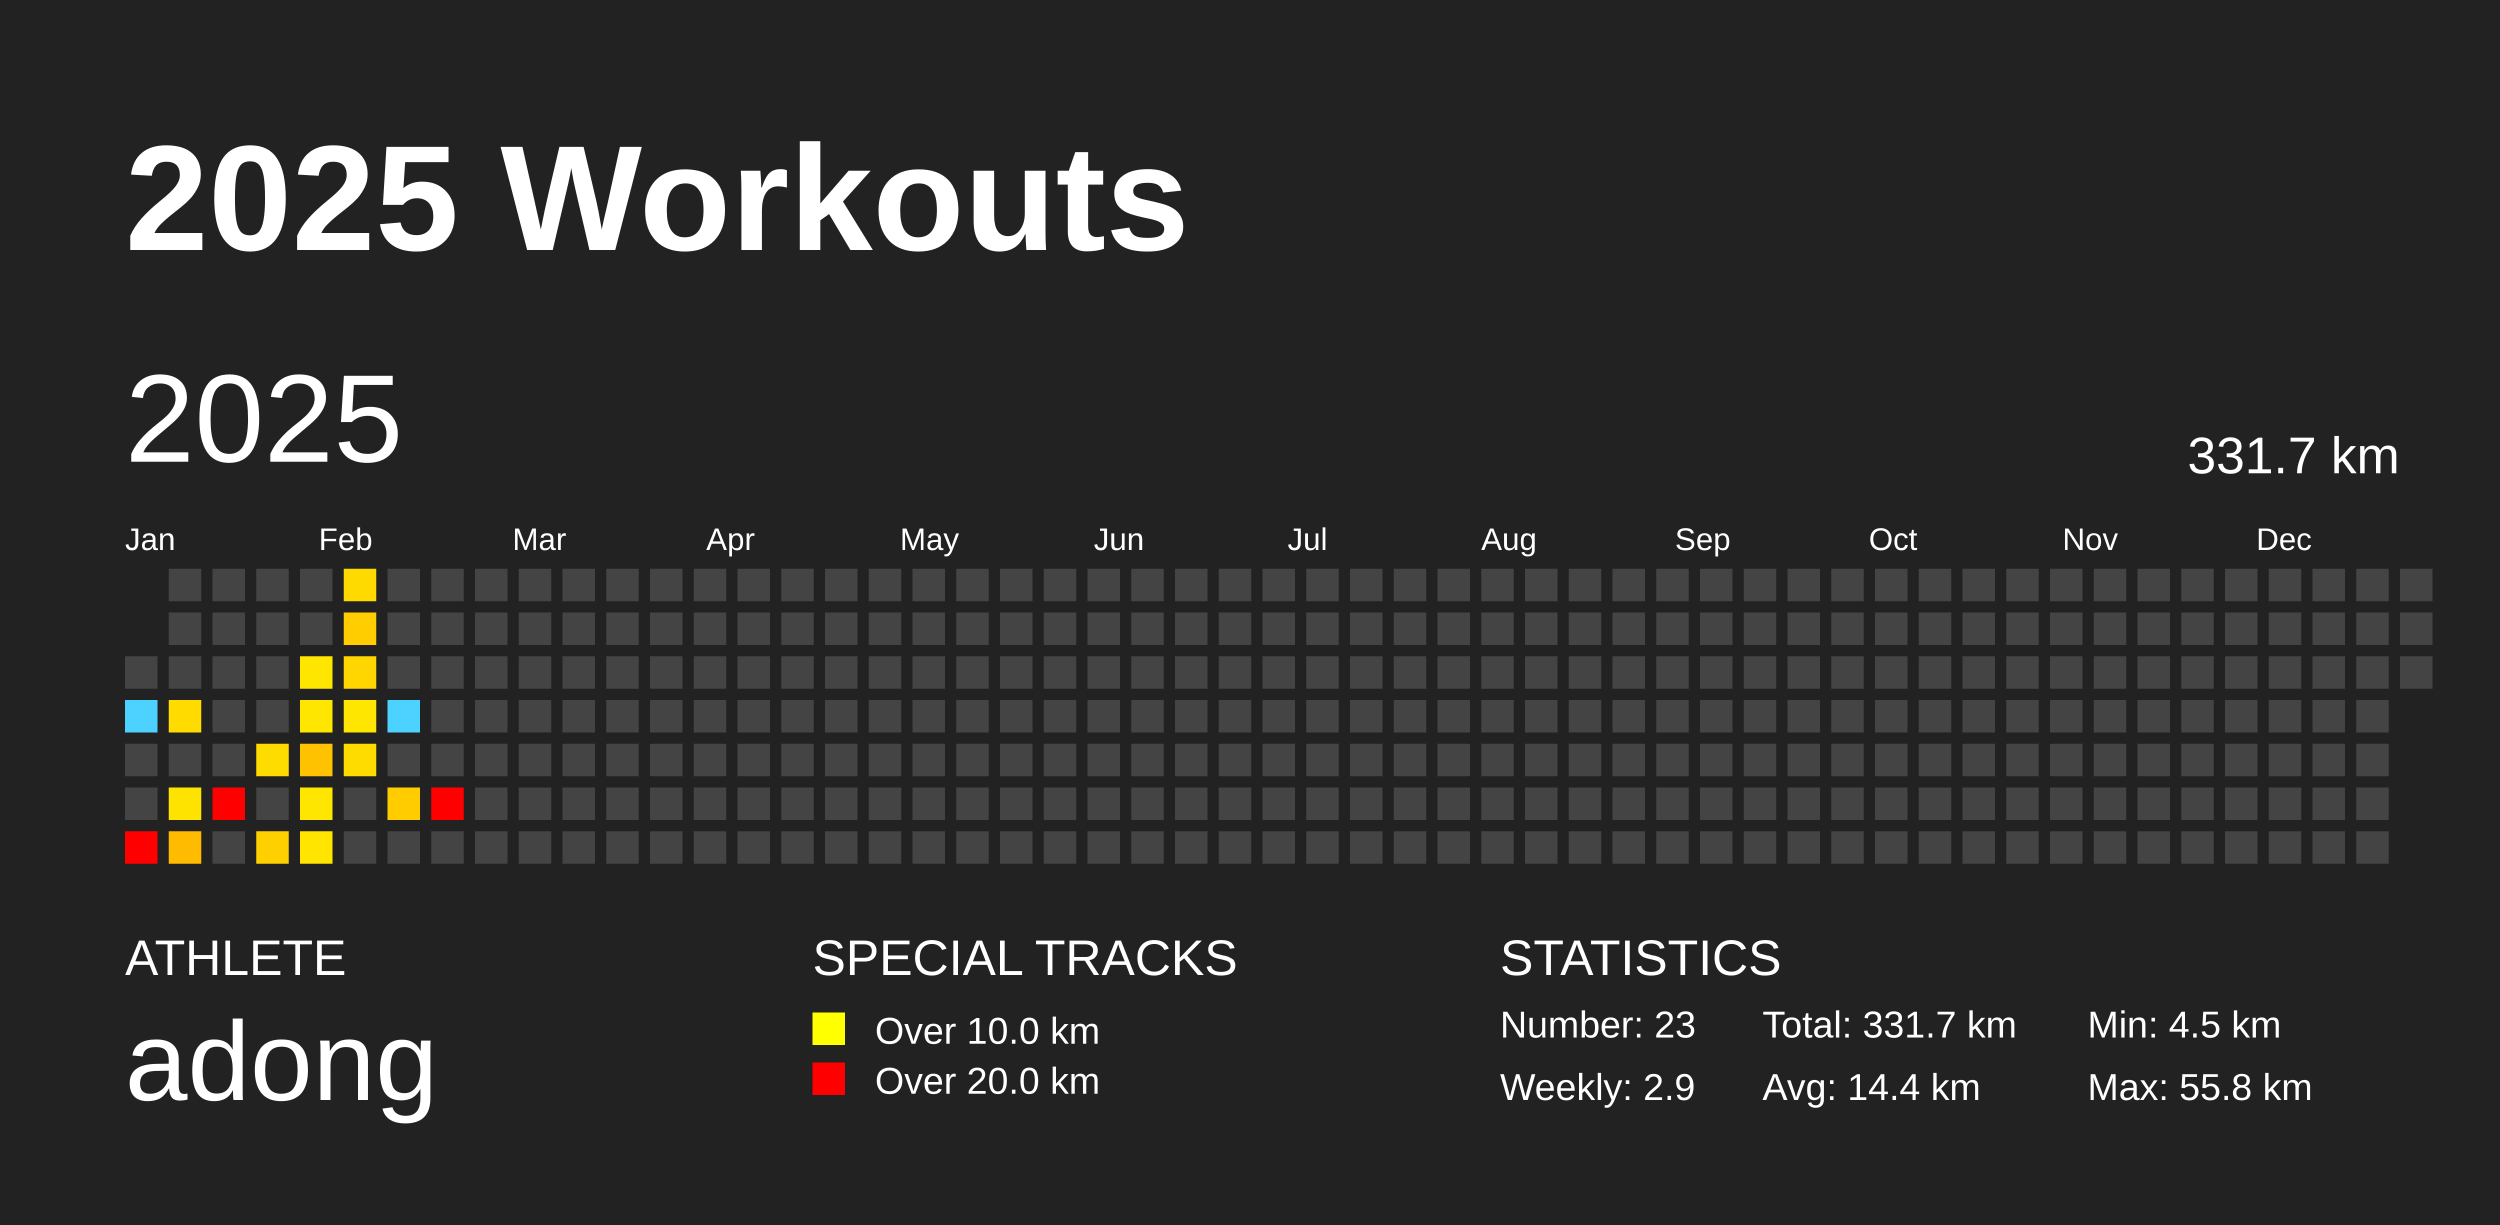
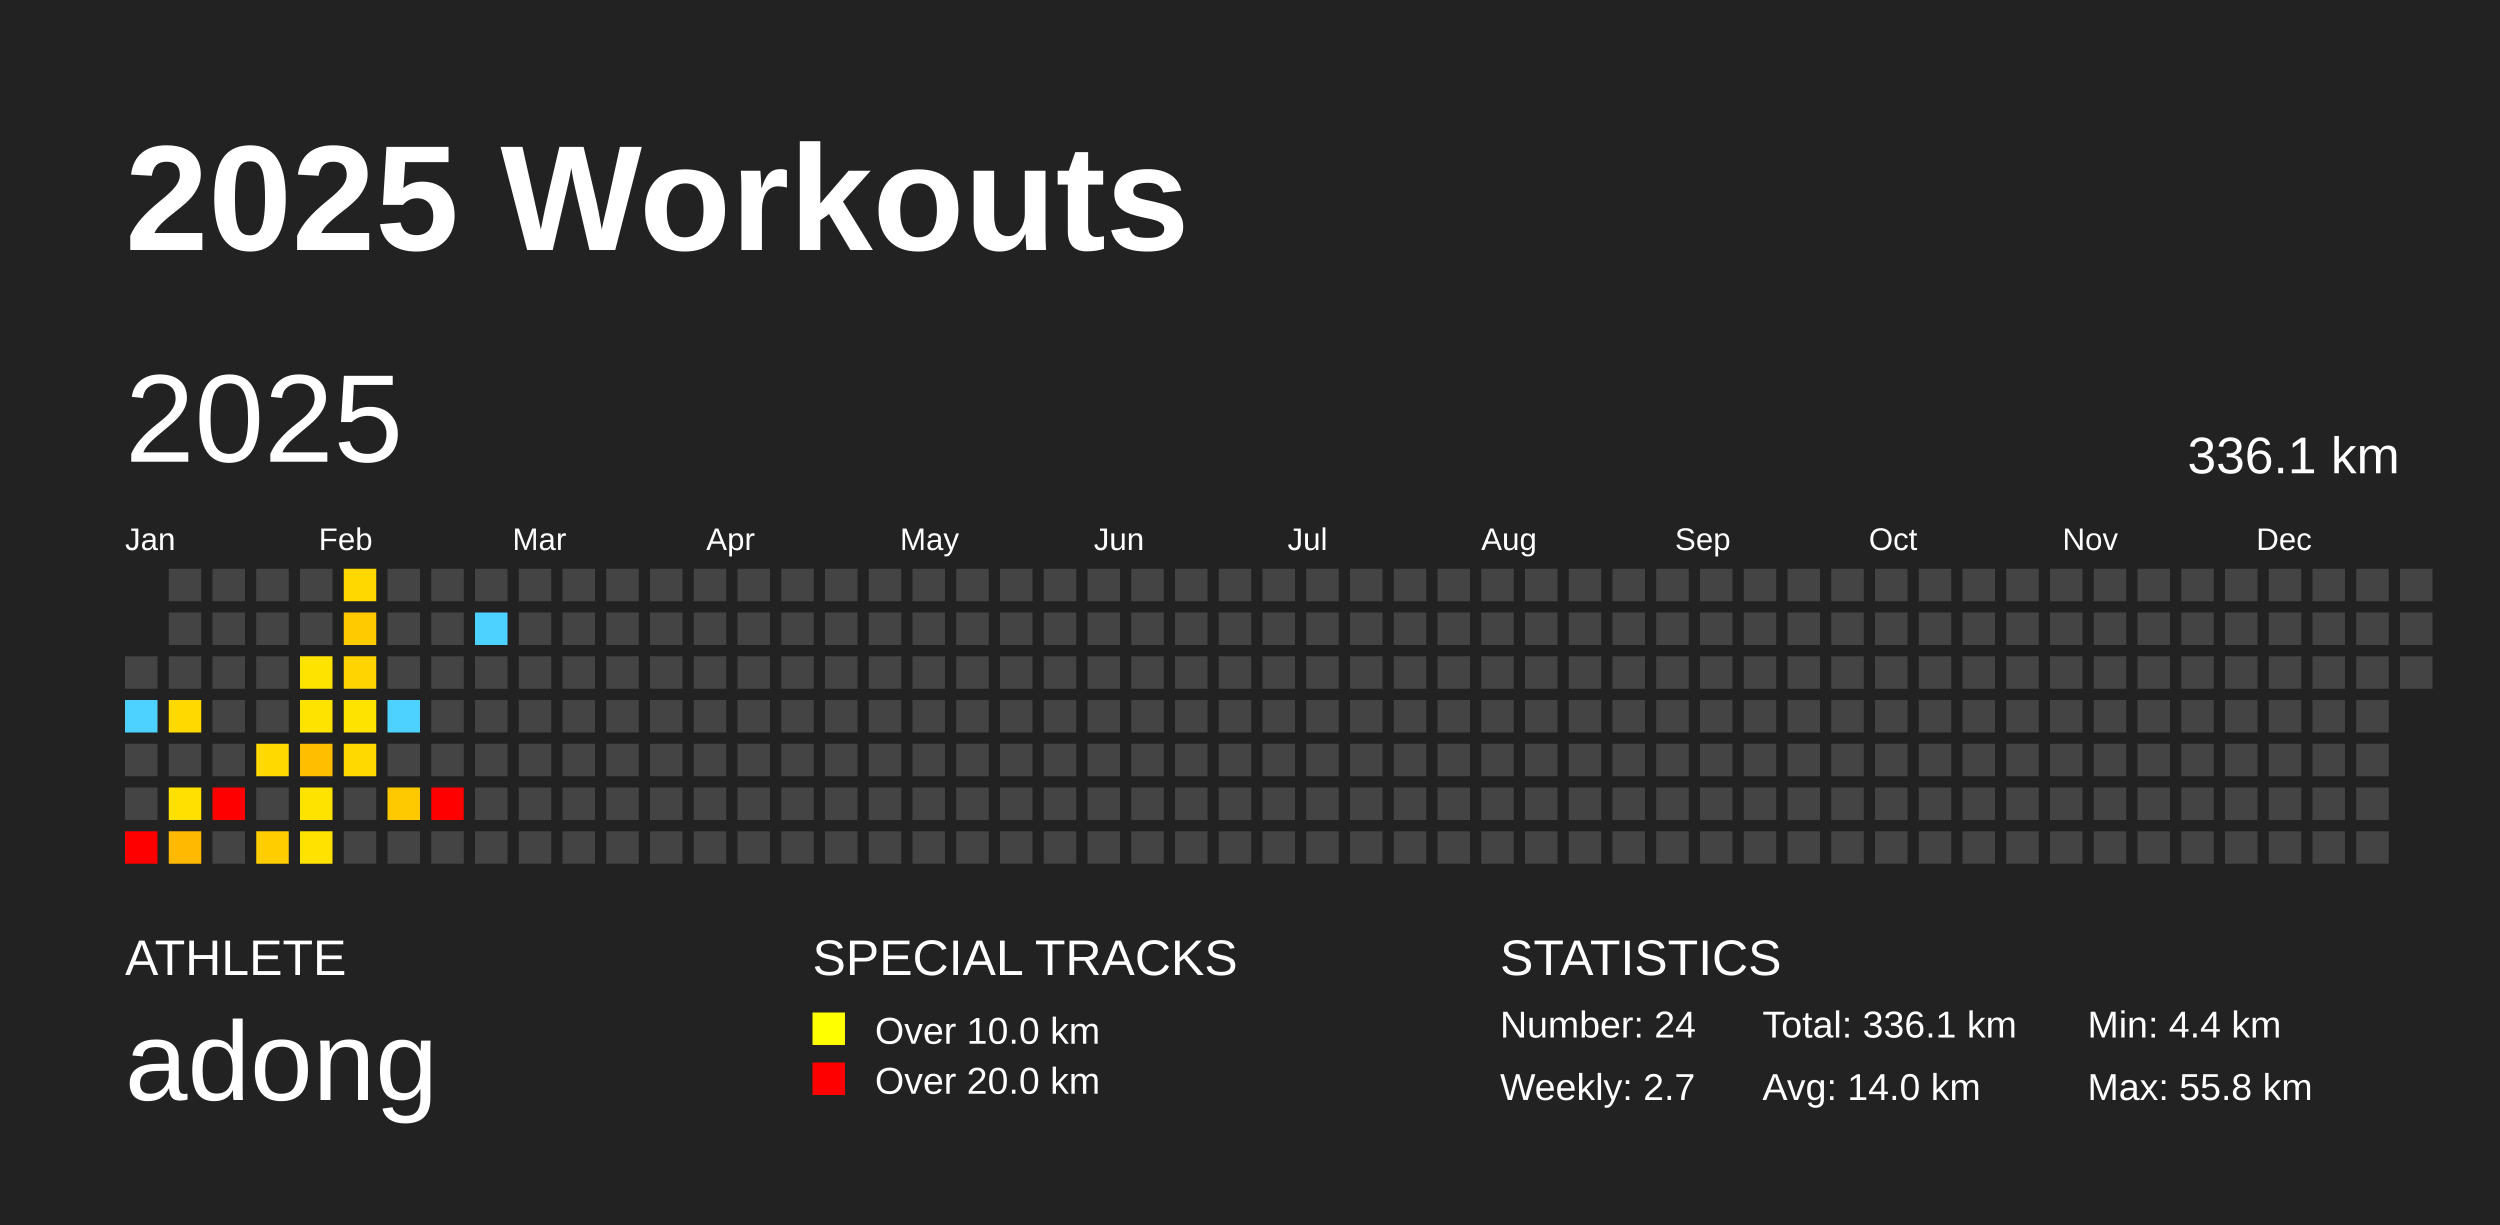
<svg xmlns="http://www.w3.org/2000/svg" baseProfile="full" height="98mm" version="1.1" viewBox="0,0,200,98" width="200mm">
  <defs />
  <rect fill="#222222" height="98" width="200" x="0" y="0" />
  <text fill="#FFFFFF" style="font-size:12px; font-family:Arial; font-weight:bold;" x="10" y="20">2025 Workouts</text>
  <text fill="#FFFFFF" style="font-size:4px; font-family:Arial" x="10" y="78">ATHLETE</text>
  <text fill="#FFFFFF" style="font-size:9px; font-family:Arial" x="10" y="88">adong</text>
  <text fill="#FFFFFF" style="font-size:4px; font-family:Arial" x="65" y="78">SPECIAL TRACKS</text>
  <rect fill="yellow" height="2.6" width="2.6" x="65" y="81" />
  <text fill="#FFFFFF" style="font-size:3px; font-family:Arial" x="70" y="83.5">Over 10.0 km</text>
  <rect fill="red" height="2.6" width="2.6" x="65" y="85" />
  <text fill="#FFFFFF" style="font-size:3px; font-family:Arial" x="70" y="87.5">Over 20.0 km</text>
  <text fill="#FFFFFF" style="font-size:4px; font-family:Arial" x="120" y="78">STATISTICS</text>
-   <text fill="#FFFFFF" style="font-size:3px; font-family:Arial" x="120" y="83">Number: 23</text>
-   <text fill="#FFFFFF" style="font-size:3px; font-family:Arial" x="120" y="88">Weekly: 2.9</text>
-   <text fill="#FFFFFF" style="font-size:3px; font-family:Arial" x="141" y="83">Total: 331.7 km</text>
-   <text fill="#FFFFFF" style="font-size:3px; font-family:Arial" x="141" y="88">Avg: 14.4 km</text>
-   <text fill="#FFFFFF" style="font-size:3px; font-family:Arial" x="167" y="83">Min: 4.5 km</text>
+   <text fill="#FFFFFF" style="font-size:3px; font-family:Arial" x="120" y="83">Number: 24</text>
+   <text fill="#FFFFFF" style="font-size:3px; font-family:Arial" x="120" y="88">Weekly: 2.7</text>
+   <text fill="#FFFFFF" style="font-size:3px; font-family:Arial" x="141" y="83">Total: 336.1 km</text>
+   <text fill="#FFFFFF" style="font-size:3px; font-family:Arial" x="141" y="88">Avg: 14.0 km</text>
+   <text fill="#FFFFFF" style="font-size:3px; font-family:Arial" x="167" y="83">Min: 4.4 km</text>
  <text fill="#FFFFFF" style="font-size:3px; font-family:Arial" x="167" y="88">Max: 55.8 km</text>
  <text dominant-baseline="hanging" fill="#FFFFFF" style="font-size:10.0px; font-family:Arial;" x="10" y="30">2025</text>
-   <text dominant-baseline="hanging" fill="#FFFFFF" style="font-size:4.125px; font-family:Arial;" x="175" y="35">331.7 km</text>
+   <text dominant-baseline="hanging" fill="#FFFFFF" style="font-size:4.125px; font-family:Arial;" x="175" y="35">336.1 km</text>
  <text fill="#FFFFFF" style="font-size:2.5px; font-family:Arial" x="10.0" y="44">Jan</text>
  <text fill="#FFFFFF" style="font-size:2.5px; font-family:Arial" x="25.5" y="44">Feb</text>
  <text fill="#FFFFFF" style="font-size:2.5px; font-family:Arial" x="41.0" y="44">Mar</text>
  <text fill="#FFFFFF" style="font-size:2.5px; font-family:Arial" x="56.5" y="44">Apr</text>
  <text fill="#FFFFFF" style="font-size:2.5px; font-family:Arial" x="72.0" y="44">May</text>
  <text fill="#FFFFFF" style="font-size:2.5px; font-family:Arial" x="87.5" y="44">Jun</text>
  <text fill="#FFFFFF" style="font-size:2.5px; font-family:Arial" x="103.0" y="44">Jul</text>
  <text fill="#FFFFFF" style="font-size:2.5px; font-family:Arial" x="118.5" y="44">Aug</text>
  <text fill="#FFFFFF" style="font-size:2.5px; font-family:Arial" x="134.0" y="44">Sep</text>
  <text fill="#FFFFFF" style="font-size:2.5px; font-family:Arial" x="149.5" y="44">Oct</text>
  <text fill="#FFFFFF" style="font-size:2.5px; font-family:Arial" x="165.0" y="44">Nov</text>
  <text fill="#FFFFFF" style="font-size:2.5px; font-family:Arial" x="180.5" y="44">Dec</text>
  <rect fill="#444444" height="2.6" width="2.6" x="10.0" y="52.5" />
  <rect fill="#4dd2ff" height="2.6" width="2.6" x="10.0" y="56.0" />
  <rect fill="#444444" height="2.6" width="2.6" x="10.0" y="59.5" />
  <rect fill="#444444" height="2.6" width="2.6" x="10.0" y="63.0" />
  <rect fill="red" height="2.6" width="2.6" x="10.0" y="66.5" />
  <rect fill="#444444" height="2.6" width="2.6" x="13.5" y="45.5" />
  <rect fill="#444444" height="2.6" width="2.6" x="13.5" y="49.0" />
  <rect fill="#444444" height="2.6" width="2.6" x="13.5" y="52.5" />
-   <rect fill="#ffdb00" height="2.6" width="2.6" x="13.5" y="56.0" />
+   <rect fill="#ffd900" height="2.6" width="2.6" x="13.5" y="56.0" />
  <rect fill="#444444" height="2.6" width="2.6" x="13.5" y="59.5" />
-   <rect fill="#ffe300" height="2.6" width="2.6" x="13.5" y="63.0" />
-   <rect fill="#ffbb00" height="2.6" width="2.6" x="13.5" y="66.5" />
+   <rect fill="#ffe000" height="2.6" width="2.6" x="13.5" y="63.0" />
+   <rect fill="#ffb900" height="2.6" width="2.6" x="13.5" y="66.5" />
  <rect fill="#444444" height="2.6" width="2.6" x="17.0" y="45.5" />
  <rect fill="#444444" height="2.6" width="2.6" x="17.0" y="49.0" />
  <rect fill="#444444" height="2.6" width="2.6" x="17.0" y="52.5" />
  <rect fill="#444444" height="2.6" width="2.6" x="17.0" y="56.0" />
  <rect fill="#444444" height="2.6" width="2.6" x="17.0" y="59.5" />
  <rect fill="red" height="2.6" width="2.6" x="17.0" y="63.0" />
  <rect fill="#444444" height="2.6" width="2.6" x="17.0" y="66.5" />
  <rect fill="#444444" height="2.6" width="2.6" x="20.5" y="45.5" />
  <rect fill="#444444" height="2.6" width="2.6" x="20.5" y="49.0" />
  <rect fill="#444444" height="2.6" width="2.6" x="20.5" y="52.5" />
  <rect fill="#444444" height="2.6" width="2.6" x="20.5" y="56.0" />
-   <rect fill="#ffdc00" height="2.6" width="2.6" x="20.5" y="59.5" />
+   <rect fill="#ffd900" height="2.6" width="2.6" x="20.5" y="59.5" />
  <rect fill="#444444" height="2.6" width="2.6" x="20.5" y="63.0" />
-   <rect fill="#ffd000" height="2.6" width="2.6" x="20.5" y="66.5" />
+   <rect fill="#ffcd00" height="2.6" width="2.6" x="20.5" y="66.5" />
  <rect fill="#444444" height="2.6" width="2.6" x="24.0" y="45.5" />
  <rect fill="#444444" height="2.6" width="2.6" x="24.0" y="49.0" />
-   <rect fill="#ffe600" height="2.6" width="2.6" x="24.0" y="52.5" />
-   <rect fill="#ffe600" height="2.6" width="2.6" x="24.0" y="56.0" />
-   <rect fill="#ffc200" height="2.6" width="2.6" x="24.0" y="59.5" />
-   <rect fill="#ffe600" height="2.6" width="2.6" x="24.0" y="63.0" />
-   <rect fill="#ffe500" height="2.6" width="2.6" x="24.0" y="66.5" />
-   <rect fill="#ffda00" height="2.6" width="2.6" x="27.5" y="45.5" />
-   <rect fill="#ffcd00" height="2.6" width="2.6" x="27.5" y="49.0" />
-   <rect fill="#ffd600" height="2.6" width="2.6" x="27.5" y="52.5" />
-   <rect fill="#ffe600" height="2.6" width="2.6" x="27.5" y="56.0" />
-   <rect fill="#ffdc00" height="2.6" width="2.6" x="27.5" y="59.5" />
+   <rect fill="#ffe300" height="2.6" width="2.6" x="24.0" y="52.5" />
+   <rect fill="#ffe300" height="2.6" width="2.6" x="24.0" y="56.0" />
+   <rect fill="#ffbf00" height="2.6" width="2.6" x="24.0" y="59.5" />
+   <rect fill="#ffe300" height="2.6" width="2.6" x="24.0" y="63.0" />
+   <rect fill="#ffe200" height="2.6" width="2.6" x="24.0" y="66.5" />
+   <rect fill="#ffd800" height="2.6" width="2.6" x="27.5" y="45.5" />
+   <rect fill="#ffca00" height="2.6" width="2.6" x="27.5" y="49.0" />
+   <rect fill="#ffd400" height="2.6" width="2.6" x="27.5" y="52.5" />
+   <rect fill="#ffe300" height="2.6" width="2.6" x="27.5" y="56.0" />
+   <rect fill="#ffd900" height="2.6" width="2.6" x="27.5" y="59.5" />
  <rect fill="#444444" height="2.6" width="2.6" x="27.5" y="63.0" />
  <rect fill="#444444" height="2.6" width="2.6" x="27.5" y="66.5" />
  <rect fill="#444444" height="2.6" width="2.6" x="31.0" y="45.5" />
  <rect fill="#444444" height="2.6" width="2.6" x="31.0" y="49.0" />
  <rect fill="#444444" height="2.6" width="2.6" x="31.0" y="52.5" />
  <rect fill="#4dd2ff" height="2.6" width="2.6" x="31.0" y="56.0" />
  <rect fill="#444444" height="2.6" width="2.6" x="31.0" y="59.5" />
-   <rect fill="#ffcc00" height="2.6" width="2.6" x="31.0" y="63.0" />
+   <rect fill="#ffc900" height="2.6" width="2.6" x="31.0" y="63.0" />
  <rect fill="#444444" height="2.6" width="2.6" x="31.0" y="66.5" />
  <rect fill="#444444" height="2.6" width="2.6" x="34.5" y="45.5" />
  <rect fill="#444444" height="2.6" width="2.6" x="34.5" y="49.0" />
  <rect fill="#444444" height="2.6" width="2.6" x="34.5" y="52.5" />
  <rect fill="#444444" height="2.6" width="2.6" x="34.5" y="56.0" />
  <rect fill="#444444" height="2.6" width="2.6" x="34.5" y="59.5" />
  <rect fill="red" height="2.6" width="2.6" x="34.5" y="63.0" />
  <rect fill="#444444" height="2.6" width="2.6" x="34.5" y="66.5" />
  <rect fill="#444444" height="2.6" width="2.6" x="38.0" y="45.5" />
-   <rect fill="#444444" height="2.6" width="2.6" x="38.0" y="49.0" />
+   <rect fill="#4dd2ff" height="2.6" width="2.6" x="38.0" y="49.0" />
  <rect fill="#444444" height="2.6" width="2.6" x="38.0" y="52.5" />
  <rect fill="#444444" height="2.6" width="2.6" x="38.0" y="56.0" />
  <rect fill="#444444" height="2.6" width="2.6" x="38.0" y="59.5" />
  <rect fill="#444444" height="2.6" width="2.6" x="38.0" y="63.0" />
  <rect fill="#444444" height="2.6" width="2.6" x="38.0" y="66.5" />
  <rect fill="#444444" height="2.6" width="2.6" x="41.5" y="45.5" />
  <rect fill="#444444" height="2.6" width="2.6" x="41.5" y="49.0" />
  <rect fill="#444444" height="2.6" width="2.6" x="41.5" y="52.5" />
  <rect fill="#444444" height="2.6" width="2.6" x="41.5" y="56.0" />
  <rect fill="#444444" height="2.6" width="2.6" x="41.5" y="59.5" />
  <rect fill="#444444" height="2.6" width="2.6" x="41.5" y="63.0" />
  <rect fill="#444444" height="2.6" width="2.6" x="41.5" y="66.5" />
  <rect fill="#444444" height="2.6" width="2.6" x="45.0" y="45.5" />
  <rect fill="#444444" height="2.6" width="2.6" x="45.0" y="49.0" />
  <rect fill="#444444" height="2.6" width="2.6" x="45.0" y="52.5" />
  <rect fill="#444444" height="2.6" width="2.6" x="45.0" y="56.0" />
  <rect fill="#444444" height="2.6" width="2.6" x="45.0" y="59.5" />
  <rect fill="#444444" height="2.6" width="2.6" x="45.0" y="63.0" />
  <rect fill="#444444" height="2.6" width="2.6" x="45.0" y="66.5" />
  <rect fill="#444444" height="2.6" width="2.6" x="48.5" y="45.5" />
  <rect fill="#444444" height="2.6" width="2.6" x="48.5" y="49.0" />
  <rect fill="#444444" height="2.6" width="2.6" x="48.5" y="52.5" />
  <rect fill="#444444" height="2.6" width="2.6" x="48.5" y="56.0" />
  <rect fill="#444444" height="2.6" width="2.6" x="48.5" y="59.5" />
  <rect fill="#444444" height="2.6" width="2.6" x="48.5" y="63.0" />
  <rect fill="#444444" height="2.6" width="2.6" x="48.5" y="66.5" />
  <rect fill="#444444" height="2.6" width="2.6" x="52.0" y="45.5" />
  <rect fill="#444444" height="2.6" width="2.6" x="52.0" y="49.0" />
  <rect fill="#444444" height="2.6" width="2.6" x="52.0" y="52.5" />
  <rect fill="#444444" height="2.6" width="2.6" x="52.0" y="56.0" />
  <rect fill="#444444" height="2.6" width="2.6" x="52.0" y="59.5" />
  <rect fill="#444444" height="2.6" width="2.6" x="52.0" y="63.0" />
  <rect fill="#444444" height="2.6" width="2.6" x="52.0" y="66.5" />
  <rect fill="#444444" height="2.6" width="2.6" x="55.5" y="45.5" />
  <rect fill="#444444" height="2.6" width="2.6" x="55.5" y="49.0" />
  <rect fill="#444444" height="2.6" width="2.6" x="55.5" y="52.5" />
  <rect fill="#444444" height="2.6" width="2.6" x="55.5" y="56.0" />
  <rect fill="#444444" height="2.6" width="2.6" x="55.5" y="59.5" />
  <rect fill="#444444" height="2.6" width="2.6" x="55.5" y="63.0" />
  <rect fill="#444444" height="2.6" width="2.6" x="55.5" y="66.5" />
  <rect fill="#444444" height="2.6" width="2.6" x="59.0" y="45.5" />
  <rect fill="#444444" height="2.6" width="2.6" x="59.0" y="49.0" />
  <rect fill="#444444" height="2.6" width="2.6" x="59.0" y="52.5" />
  <rect fill="#444444" height="2.6" width="2.6" x="59.0" y="56.0" />
  <rect fill="#444444" height="2.6" width="2.6" x="59.0" y="59.5" />
  <rect fill="#444444" height="2.6" width="2.6" x="59.0" y="63.0" />
  <rect fill="#444444" height="2.6" width="2.6" x="59.0" y="66.5" />
  <rect fill="#444444" height="2.6" width="2.6" x="62.5" y="45.5" />
  <rect fill="#444444" height="2.6" width="2.6" x="62.5" y="49.0" />
  <rect fill="#444444" height="2.6" width="2.6" x="62.5" y="52.5" />
  <rect fill="#444444" height="2.6" width="2.6" x="62.5" y="56.0" />
  <rect fill="#444444" height="2.6" width="2.6" x="62.5" y="59.5" />
  <rect fill="#444444" height="2.6" width="2.6" x="62.5" y="63.0" />
  <rect fill="#444444" height="2.6" width="2.6" x="62.5" y="66.5" />
  <rect fill="#444444" height="2.6" width="2.6" x="66.0" y="45.5" />
  <rect fill="#444444" height="2.6" width="2.6" x="66.0" y="49.0" />
  <rect fill="#444444" height="2.6" width="2.6" x="66.0" y="52.5" />
  <rect fill="#444444" height="2.6" width="2.6" x="66.0" y="56.0" />
  <rect fill="#444444" height="2.6" width="2.6" x="66.0" y="59.5" />
  <rect fill="#444444" height="2.6" width="2.6" x="66.0" y="63.0" />
  <rect fill="#444444" height="2.6" width="2.6" x="66.0" y="66.5" />
  <rect fill="#444444" height="2.6" width="2.6" x="69.5" y="45.5" />
  <rect fill="#444444" height="2.6" width="2.6" x="69.5" y="49.0" />
  <rect fill="#444444" height="2.6" width="2.6" x="69.5" y="52.5" />
  <rect fill="#444444" height="2.6" width="2.6" x="69.5" y="56.0" />
  <rect fill="#444444" height="2.6" width="2.6" x="69.5" y="59.5" />
  <rect fill="#444444" height="2.6" width="2.6" x="69.5" y="63.0" />
  <rect fill="#444444" height="2.6" width="2.6" x="69.5" y="66.5" />
  <rect fill="#444444" height="2.6" width="2.6" x="73.0" y="45.5" />
  <rect fill="#444444" height="2.6" width="2.6" x="73.0" y="49.0" />
  <rect fill="#444444" height="2.6" width="2.6" x="73.0" y="52.5" />
  <rect fill="#444444" height="2.6" width="2.6" x="73.0" y="56.0" />
  <rect fill="#444444" height="2.6" width="2.6" x="73.0" y="59.5" />
  <rect fill="#444444" height="2.6" width="2.6" x="73.0" y="63.0" />
  <rect fill="#444444" height="2.6" width="2.6" x="73.0" y="66.5" />
  <rect fill="#444444" height="2.6" width="2.6" x="76.5" y="45.5" />
  <rect fill="#444444" height="2.6" width="2.6" x="76.5" y="49.0" />
  <rect fill="#444444" height="2.6" width="2.6" x="76.5" y="52.5" />
  <rect fill="#444444" height="2.6" width="2.6" x="76.5" y="56.0" />
  <rect fill="#444444" height="2.6" width="2.6" x="76.5" y="59.5" />
  <rect fill="#444444" height="2.6" width="2.6" x="76.5" y="63.0" />
  <rect fill="#444444" height="2.6" width="2.6" x="76.5" y="66.5" />
  <rect fill="#444444" height="2.6" width="2.6" x="80.0" y="45.5" />
  <rect fill="#444444" height="2.6" width="2.6" x="80.0" y="49.0" />
  <rect fill="#444444" height="2.6" width="2.6" x="80.0" y="52.5" />
  <rect fill="#444444" height="2.6" width="2.6" x="80.0" y="56.0" />
  <rect fill="#444444" height="2.6" width="2.6" x="80.0" y="59.5" />
  <rect fill="#444444" height="2.6" width="2.6" x="80.0" y="63.0" />
  <rect fill="#444444" height="2.6" width="2.6" x="80.0" y="66.5" />
  <rect fill="#444444" height="2.6" width="2.6" x="83.5" y="45.5" />
  <rect fill="#444444" height="2.6" width="2.6" x="83.5" y="49.0" />
  <rect fill="#444444" height="2.6" width="2.6" x="83.5" y="52.5" />
  <rect fill="#444444" height="2.6" width="2.6" x="83.5" y="56.0" />
  <rect fill="#444444" height="2.6" width="2.6" x="83.5" y="59.5" />
  <rect fill="#444444" height="2.6" width="2.6" x="83.5" y="63.0" />
  <rect fill="#444444" height="2.6" width="2.6" x="83.5" y="66.5" />
  <rect fill="#444444" height="2.6" width="2.6" x="87.0" y="45.5" />
  <rect fill="#444444" height="2.6" width="2.6" x="87.0" y="49.0" />
  <rect fill="#444444" height="2.6" width="2.6" x="87.0" y="52.5" />
  <rect fill="#444444" height="2.6" width="2.6" x="87.0" y="56.0" />
  <rect fill="#444444" height="2.6" width="2.6" x="87.0" y="59.5" />
  <rect fill="#444444" height="2.6" width="2.6" x="87.0" y="63.0" />
  <rect fill="#444444" height="2.6" width="2.6" x="87.0" y="66.5" />
  <rect fill="#444444" height="2.6" width="2.6" x="90.5" y="45.5" />
  <rect fill="#444444" height="2.6" width="2.6" x="90.5" y="49.0" />
  <rect fill="#444444" height="2.6" width="2.6" x="90.5" y="52.5" />
  <rect fill="#444444" height="2.6" width="2.6" x="90.5" y="56.0" />
  <rect fill="#444444" height="2.6" width="2.6" x="90.5" y="59.5" />
  <rect fill="#444444" height="2.6" width="2.6" x="90.5" y="63.0" />
  <rect fill="#444444" height="2.6" width="2.6" x="90.5" y="66.5" />
  <rect fill="#444444" height="2.6" width="2.6" x="94.0" y="45.5" />
  <rect fill="#444444" height="2.6" width="2.6" x="94.0" y="49.0" />
  <rect fill="#444444" height="2.6" width="2.6" x="94.0" y="52.5" />
  <rect fill="#444444" height="2.6" width="2.6" x="94.0" y="56.0" />
  <rect fill="#444444" height="2.6" width="2.6" x="94.0" y="59.5" />
  <rect fill="#444444" height="2.6" width="2.6" x="94.0" y="63.0" />
  <rect fill="#444444" height="2.6" width="2.6" x="94.0" y="66.5" />
  <rect fill="#444444" height="2.6" width="2.6" x="97.5" y="45.5" />
  <rect fill="#444444" height="2.6" width="2.6" x="97.5" y="49.0" />
  <rect fill="#444444" height="2.6" width="2.6" x="97.5" y="52.5" />
  <rect fill="#444444" height="2.6" width="2.6" x="97.5" y="56.0" />
  <rect fill="#444444" height="2.6" width="2.6" x="97.5" y="59.5" />
  <rect fill="#444444" height="2.6" width="2.6" x="97.5" y="63.0" />
  <rect fill="#444444" height="2.6" width="2.6" x="97.5" y="66.5" />
  <rect fill="#444444" height="2.6" width="2.6" x="101.0" y="45.5" />
  <rect fill="#444444" height="2.6" width="2.6" x="101.0" y="49.0" />
  <rect fill="#444444" height="2.6" width="2.6" x="101.0" y="52.5" />
  <rect fill="#444444" height="2.6" width="2.6" x="101.0" y="56.0" />
  <rect fill="#444444" height="2.6" width="2.6" x="101.0" y="59.5" />
  <rect fill="#444444" height="2.6" width="2.6" x="101.0" y="63.0" />
  <rect fill="#444444" height="2.6" width="2.6" x="101.0" y="66.5" />
  <rect fill="#444444" height="2.6" width="2.6" x="104.5" y="45.5" />
  <rect fill="#444444" height="2.6" width="2.6" x="104.5" y="49.0" />
  <rect fill="#444444" height="2.6" width="2.6" x="104.5" y="52.5" />
  <rect fill="#444444" height="2.6" width="2.6" x="104.5" y="56.0" />
  <rect fill="#444444" height="2.6" width="2.6" x="104.5" y="59.5" />
  <rect fill="#444444" height="2.6" width="2.6" x="104.5" y="63.0" />
  <rect fill="#444444" height="2.6" width="2.6" x="104.5" y="66.5" />
  <rect fill="#444444" height="2.6" width="2.6" x="108.0" y="45.5" />
  <rect fill="#444444" height="2.6" width="2.6" x="108.0" y="49.0" />
  <rect fill="#444444" height="2.6" width="2.6" x="108.0" y="52.5" />
  <rect fill="#444444" height="2.6" width="2.6" x="108.0" y="56.0" />
  <rect fill="#444444" height="2.6" width="2.6" x="108.0" y="59.5" />
  <rect fill="#444444" height="2.6" width="2.6" x="108.0" y="63.0" />
  <rect fill="#444444" height="2.6" width="2.6" x="108.0" y="66.5" />
  <rect fill="#444444" height="2.6" width="2.6" x="111.5" y="45.5" />
  <rect fill="#444444" height="2.6" width="2.6" x="111.5" y="49.0" />
  <rect fill="#444444" height="2.6" width="2.6" x="111.5" y="52.5" />
  <rect fill="#444444" height="2.6" width="2.6" x="111.5" y="56.0" />
  <rect fill="#444444" height="2.6" width="2.6" x="111.5" y="59.5" />
  <rect fill="#444444" height="2.6" width="2.6" x="111.5" y="63.0" />
  <rect fill="#444444" height="2.6" width="2.6" x="111.5" y="66.5" />
  <rect fill="#444444" height="2.6" width="2.6" x="115.0" y="45.5" />
  <rect fill="#444444" height="2.6" width="2.6" x="115.0" y="49.0" />
  <rect fill="#444444" height="2.6" width="2.6" x="115.0" y="52.5" />
  <rect fill="#444444" height="2.6" width="2.6" x="115.0" y="56.0" />
  <rect fill="#444444" height="2.6" width="2.6" x="115.0" y="59.5" />
  <rect fill="#444444" height="2.6" width="2.6" x="115.0" y="63.0" />
  <rect fill="#444444" height="2.6" width="2.6" x="115.0" y="66.5" />
  <rect fill="#444444" height="2.6" width="2.6" x="118.5" y="45.5" />
  <rect fill="#444444" height="2.6" width="2.6" x="118.5" y="49.0" />
  <rect fill="#444444" height="2.6" width="2.6" x="118.5" y="52.5" />
  <rect fill="#444444" height="2.6" width="2.6" x="118.5" y="56.0" />
  <rect fill="#444444" height="2.6" width="2.6" x="118.5" y="59.5" />
  <rect fill="#444444" height="2.6" width="2.6" x="118.5" y="63.0" />
  <rect fill="#444444" height="2.6" width="2.6" x="118.5" y="66.5" />
  <rect fill="#444444" height="2.6" width="2.6" x="122.0" y="45.5" />
  <rect fill="#444444" height="2.6" width="2.6" x="122.0" y="49.0" />
  <rect fill="#444444" height="2.6" width="2.6" x="122.0" y="52.5" />
  <rect fill="#444444" height="2.6" width="2.6" x="122.0" y="56.0" />
  <rect fill="#444444" height="2.6" width="2.6" x="122.0" y="59.5" />
  <rect fill="#444444" height="2.6" width="2.6" x="122.0" y="63.0" />
  <rect fill="#444444" height="2.6" width="2.6" x="122.0" y="66.5" />
  <rect fill="#444444" height="2.6" width="2.6" x="125.5" y="45.5" />
  <rect fill="#444444" height="2.6" width="2.6" x="125.5" y="49.0" />
  <rect fill="#444444" height="2.6" width="2.6" x="125.5" y="52.5" />
  <rect fill="#444444" height="2.6" width="2.6" x="125.5" y="56.0" />
  <rect fill="#444444" height="2.6" width="2.6" x="125.5" y="59.5" />
  <rect fill="#444444" height="2.6" width="2.6" x="125.5" y="63.0" />
  <rect fill="#444444" height="2.6" width="2.6" x="125.5" y="66.5" />
  <rect fill="#444444" height="2.6" width="2.6" x="129.0" y="45.5" />
  <rect fill="#444444" height="2.6" width="2.6" x="129.0" y="49.0" />
  <rect fill="#444444" height="2.6" width="2.6" x="129.0" y="52.5" />
  <rect fill="#444444" height="2.6" width="2.6" x="129.0" y="56.0" />
  <rect fill="#444444" height="2.6" width="2.6" x="129.0" y="59.5" />
  <rect fill="#444444" height="2.6" width="2.6" x="129.0" y="63.0" />
  <rect fill="#444444" height="2.6" width="2.6" x="129.0" y="66.5" />
  <rect fill="#444444" height="2.6" width="2.6" x="132.5" y="45.5" />
  <rect fill="#444444" height="2.6" width="2.6" x="132.5" y="49.0" />
  <rect fill="#444444" height="2.6" width="2.6" x="132.5" y="52.5" />
  <rect fill="#444444" height="2.6" width="2.6" x="132.5" y="56.0" />
  <rect fill="#444444" height="2.6" width="2.6" x="132.5" y="59.5" />
  <rect fill="#444444" height="2.6" width="2.6" x="132.5" y="63.0" />
  <rect fill="#444444" height="2.6" width="2.6" x="132.5" y="66.5" />
  <rect fill="#444444" height="2.6" width="2.6" x="136.0" y="45.5" />
  <rect fill="#444444" height="2.6" width="2.6" x="136.0" y="49.0" />
  <rect fill="#444444" height="2.6" width="2.6" x="136.0" y="52.5" />
  <rect fill="#444444" height="2.6" width="2.6" x="136.0" y="56.0" />
  <rect fill="#444444" height="2.6" width="2.6" x="136.0" y="59.5" />
  <rect fill="#444444" height="2.6" width="2.6" x="136.0" y="63.0" />
  <rect fill="#444444" height="2.6" width="2.6" x="136.0" y="66.5" />
  <rect fill="#444444" height="2.6" width="2.6" x="139.5" y="45.5" />
  <rect fill="#444444" height="2.6" width="2.6" x="139.5" y="49.0" />
  <rect fill="#444444" height="2.6" width="2.6" x="139.5" y="52.5" />
  <rect fill="#444444" height="2.6" width="2.6" x="139.5" y="56.0" />
  <rect fill="#444444" height="2.6" width="2.6" x="139.5" y="59.5" />
  <rect fill="#444444" height="2.6" width="2.6" x="139.5" y="63.0" />
  <rect fill="#444444" height="2.6" width="2.6" x="139.5" y="66.5" />
  <rect fill="#444444" height="2.6" width="2.6" x="143.0" y="45.5" />
  <rect fill="#444444" height="2.6" width="2.6" x="143.0" y="49.0" />
  <rect fill="#444444" height="2.6" width="2.6" x="143.0" y="52.5" />
  <rect fill="#444444" height="2.6" width="2.6" x="143.0" y="56.0" />
  <rect fill="#444444" height="2.6" width="2.6" x="143.0" y="59.5" />
  <rect fill="#444444" height="2.6" width="2.6" x="143.0" y="63.0" />
  <rect fill="#444444" height="2.6" width="2.6" x="143.0" y="66.5" />
  <rect fill="#444444" height="2.6" width="2.6" x="146.5" y="45.5" />
  <rect fill="#444444" height="2.6" width="2.6" x="146.5" y="49.0" />
  <rect fill="#444444" height="2.6" width="2.6" x="146.5" y="52.5" />
  <rect fill="#444444" height="2.6" width="2.6" x="146.5" y="56.0" />
  <rect fill="#444444" height="2.6" width="2.6" x="146.5" y="59.5" />
  <rect fill="#444444" height="2.6" width="2.6" x="146.5" y="63.0" />
  <rect fill="#444444" height="2.6" width="2.6" x="146.5" y="66.5" />
  <rect fill="#444444" height="2.6" width="2.6" x="150.0" y="45.5" />
  <rect fill="#444444" height="2.6" width="2.6" x="150.0" y="49.0" />
  <rect fill="#444444" height="2.6" width="2.6" x="150.0" y="52.5" />
  <rect fill="#444444" height="2.6" width="2.6" x="150.0" y="56.0" />
  <rect fill="#444444" height="2.6" width="2.6" x="150.0" y="59.5" />
  <rect fill="#444444" height="2.6" width="2.6" x="150.0" y="63.0" />
  <rect fill="#444444" height="2.6" width="2.6" x="150.0" y="66.5" />
  <rect fill="#444444" height="2.6" width="2.6" x="153.5" y="45.5" />
  <rect fill="#444444" height="2.6" width="2.6" x="153.5" y="49.0" />
  <rect fill="#444444" height="2.6" width="2.6" x="153.5" y="52.5" />
  <rect fill="#444444" height="2.6" width="2.6" x="153.5" y="56.0" />
  <rect fill="#444444" height="2.6" width="2.6" x="153.5" y="59.5" />
  <rect fill="#444444" height="2.6" width="2.6" x="153.5" y="63.0" />
  <rect fill="#444444" height="2.6" width="2.6" x="153.5" y="66.5" />
  <rect fill="#444444" height="2.6" width="2.6" x="157.0" y="45.5" />
  <rect fill="#444444" height="2.6" width="2.6" x="157.0" y="49.0" />
  <rect fill="#444444" height="2.6" width="2.6" x="157.0" y="52.5" />
  <rect fill="#444444" height="2.6" width="2.6" x="157.0" y="56.0" />
  <rect fill="#444444" height="2.6" width="2.6" x="157.0" y="59.5" />
  <rect fill="#444444" height="2.6" width="2.6" x="157.0" y="63.0" />
  <rect fill="#444444" height="2.6" width="2.6" x="157.0" y="66.5" />
  <rect fill="#444444" height="2.6" width="2.6" x="160.5" y="45.5" />
  <rect fill="#444444" height="2.6" width="2.6" x="160.5" y="49.0" />
  <rect fill="#444444" height="2.6" width="2.6" x="160.5" y="52.5" />
  <rect fill="#444444" height="2.6" width="2.6" x="160.5" y="56.0" />
  <rect fill="#444444" height="2.6" width="2.6" x="160.5" y="59.5" />
  <rect fill="#444444" height="2.6" width="2.6" x="160.5" y="63.0" />
  <rect fill="#444444" height="2.6" width="2.6" x="160.5" y="66.5" />
  <rect fill="#444444" height="2.6" width="2.6" x="164.0" y="45.5" />
  <rect fill="#444444" height="2.6" width="2.6" x="164.0" y="49.0" />
  <rect fill="#444444" height="2.6" width="2.6" x="164.0" y="52.5" />
  <rect fill="#444444" height="2.6" width="2.6" x="164.0" y="56.0" />
  <rect fill="#444444" height="2.6" width="2.6" x="164.0" y="59.5" />
  <rect fill="#444444" height="2.6" width="2.6" x="164.0" y="63.0" />
  <rect fill="#444444" height="2.6" width="2.6" x="164.0" y="66.5" />
  <rect fill="#444444" height="2.6" width="2.6" x="167.5" y="45.5" />
  <rect fill="#444444" height="2.6" width="2.6" x="167.5" y="49.0" />
  <rect fill="#444444" height="2.6" width="2.6" x="167.5" y="52.5" />
  <rect fill="#444444" height="2.6" width="2.6" x="167.5" y="56.0" />
  <rect fill="#444444" height="2.6" width="2.6" x="167.5" y="59.5" />
  <rect fill="#444444" height="2.6" width="2.6" x="167.5" y="63.0" />
  <rect fill="#444444" height="2.6" width="2.6" x="167.5" y="66.5" />
  <rect fill="#444444" height="2.6" width="2.6" x="171.0" y="45.5" />
  <rect fill="#444444" height="2.6" width="2.6" x="171.0" y="49.0" />
  <rect fill="#444444" height="2.6" width="2.6" x="171.0" y="52.5" />
  <rect fill="#444444" height="2.6" width="2.6" x="171.0" y="56.0" />
  <rect fill="#444444" height="2.6" width="2.6" x="171.0" y="59.5" />
  <rect fill="#444444" height="2.6" width="2.6" x="171.0" y="63.0" />
  <rect fill="#444444" height="2.6" width="2.6" x="171.0" y="66.5" />
  <rect fill="#444444" height="2.6" width="2.6" x="174.5" y="45.5" />
  <rect fill="#444444" height="2.6" width="2.6" x="174.5" y="49.0" />
  <rect fill="#444444" height="2.6" width="2.6" x="174.5" y="52.5" />
  <rect fill="#444444" height="2.6" width="2.6" x="174.5" y="56.0" />
  <rect fill="#444444" height="2.6" width="2.6" x="174.5" y="59.5" />
  <rect fill="#444444" height="2.6" width="2.6" x="174.5" y="63.0" />
  <rect fill="#444444" height="2.6" width="2.6" x="174.5" y="66.5" />
  <rect fill="#444444" height="2.6" width="2.6" x="178.0" y="45.5" />
  <rect fill="#444444" height="2.6" width="2.6" x="178.0" y="49.0" />
  <rect fill="#444444" height="2.6" width="2.6" x="178.0" y="52.5" />
  <rect fill="#444444" height="2.6" width="2.6" x="178.0" y="56.0" />
  <rect fill="#444444" height="2.6" width="2.6" x="178.0" y="59.5" />
  <rect fill="#444444" height="2.6" width="2.6" x="178.0" y="63.0" />
  <rect fill="#444444" height="2.6" width="2.6" x="178.0" y="66.5" />
  <rect fill="#444444" height="2.6" width="2.6" x="181.5" y="45.5" />
  <rect fill="#444444" height="2.6" width="2.6" x="181.5" y="49.0" />
  <rect fill="#444444" height="2.6" width="2.6" x="181.5" y="52.5" />
  <rect fill="#444444" height="2.6" width="2.6" x="181.5" y="56.0" />
  <rect fill="#444444" height="2.6" width="2.6" x="181.5" y="59.5" />
  <rect fill="#444444" height="2.6" width="2.6" x="181.5" y="63.0" />
  <rect fill="#444444" height="2.6" width="2.6" x="181.5" y="66.5" />
  <rect fill="#444444" height="2.6" width="2.6" x="185.0" y="45.5" />
  <rect fill="#444444" height="2.6" width="2.6" x="185.0" y="49.0" />
  <rect fill="#444444" height="2.6" width="2.6" x="185.0" y="52.5" />
  <rect fill="#444444" height="2.6" width="2.6" x="185.0" y="56.0" />
  <rect fill="#444444" height="2.6" width="2.6" x="185.0" y="59.5" />
  <rect fill="#444444" height="2.6" width="2.6" x="185.0" y="63.0" />
  <rect fill="#444444" height="2.6" width="2.6" x="185.0" y="66.5" />
  <rect fill="#444444" height="2.6" width="2.6" x="188.5" y="45.5" />
  <rect fill="#444444" height="2.6" width="2.6" x="188.5" y="49.0" />
  <rect fill="#444444" height="2.6" width="2.6" x="188.5" y="52.5" />
  <rect fill="#444444" height="2.6" width="2.6" x="188.5" y="56.0" />
  <rect fill="#444444" height="2.6" width="2.6" x="188.5" y="59.5" />
  <rect fill="#444444" height="2.6" width="2.6" x="188.5" y="63.0" />
  <rect fill="#444444" height="2.6" width="2.6" x="188.5" y="66.5" />
  <rect fill="#444444" height="2.6" width="2.6" x="192.0" y="45.5" />
  <rect fill="#444444" height="2.6" width="2.6" x="192.0" y="49.0" />
  <rect fill="#444444" height="2.6" width="2.6" x="192.0" y="52.5" />
</svg>
